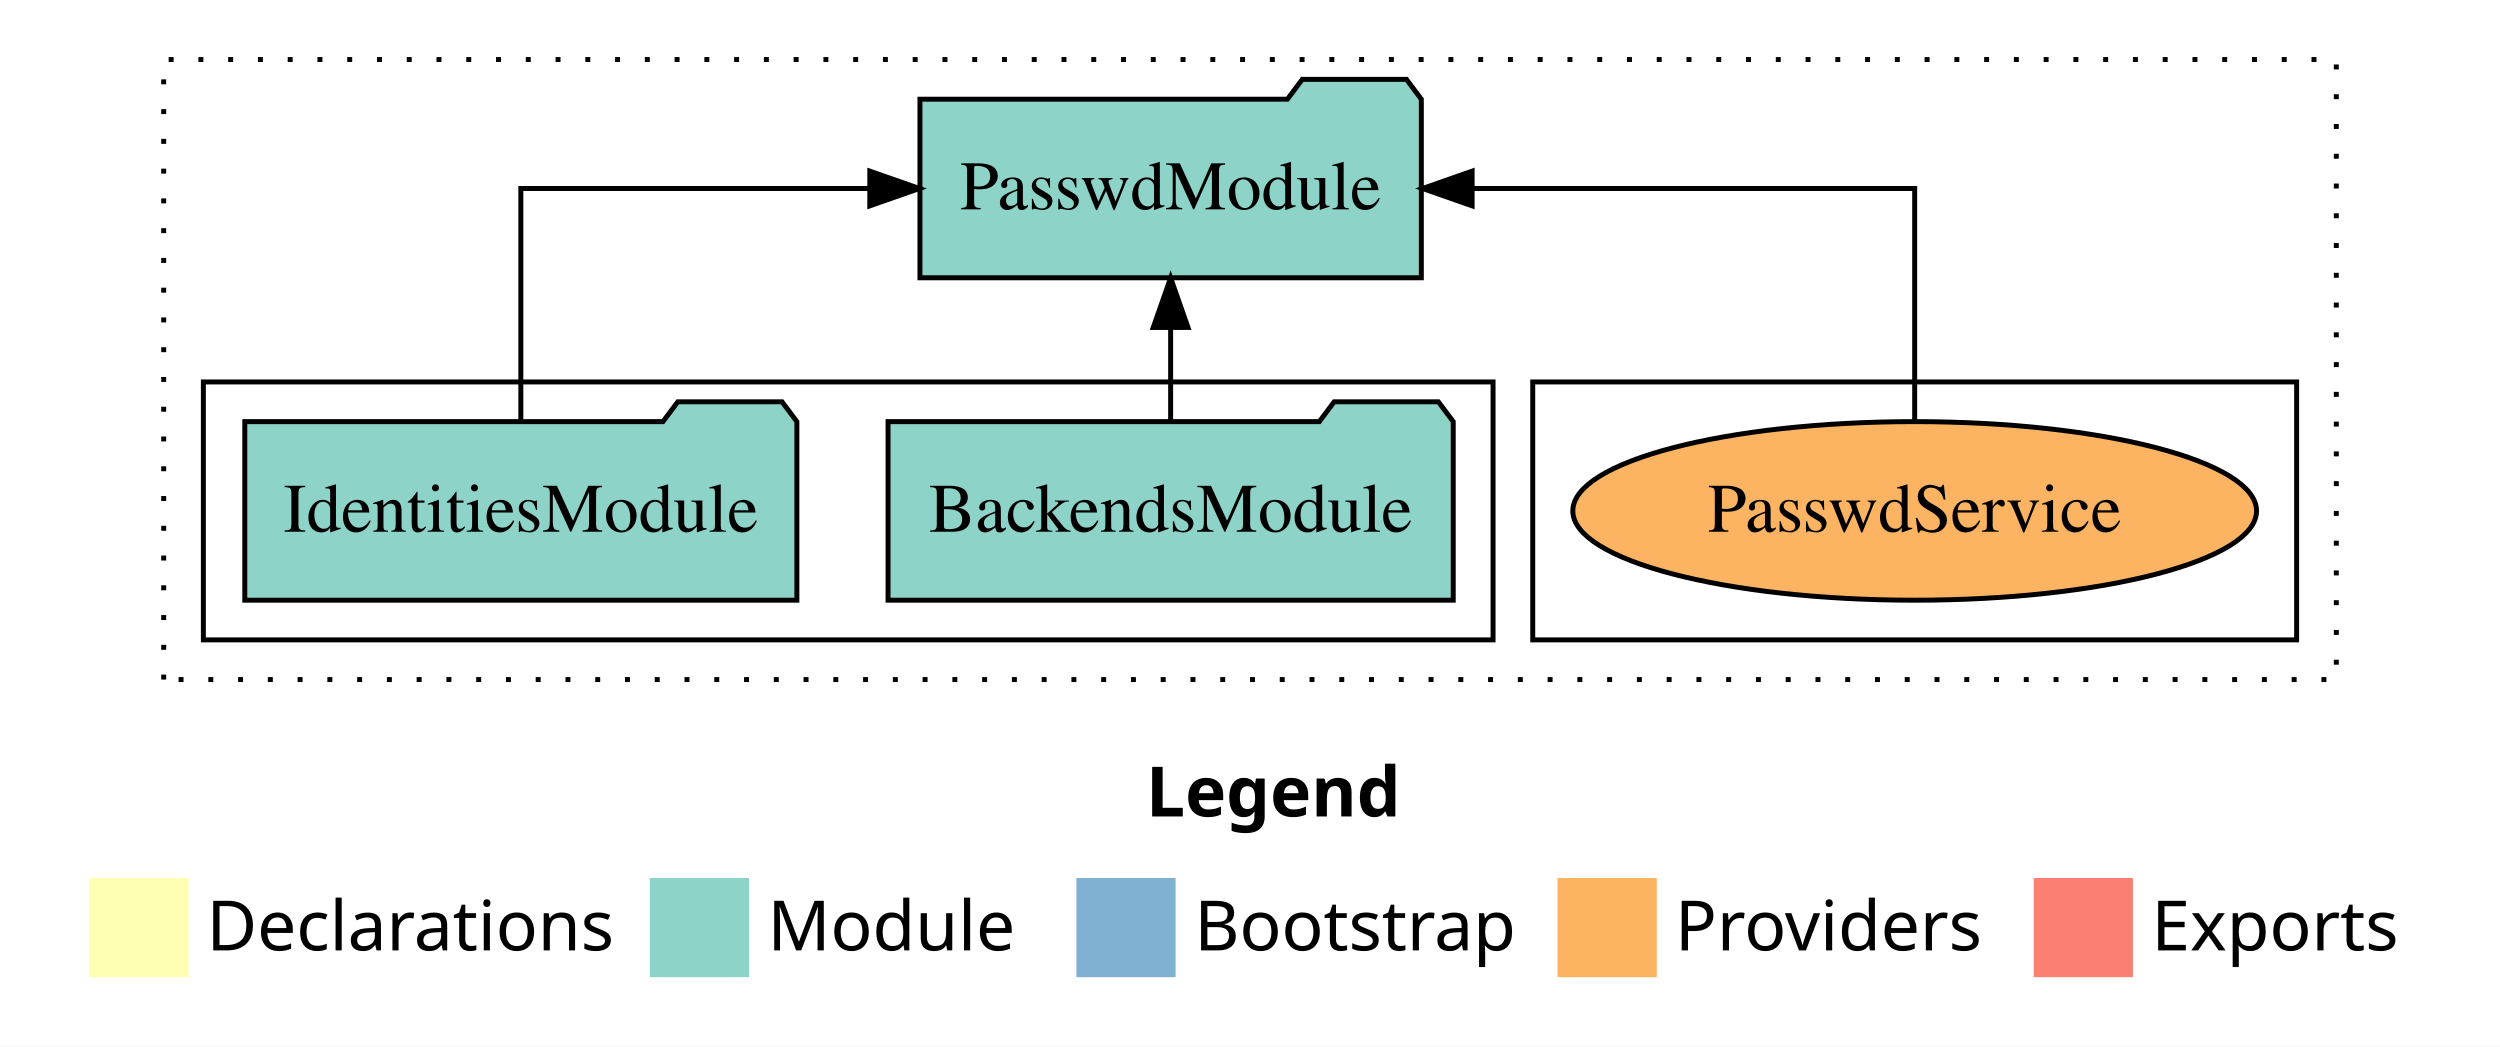
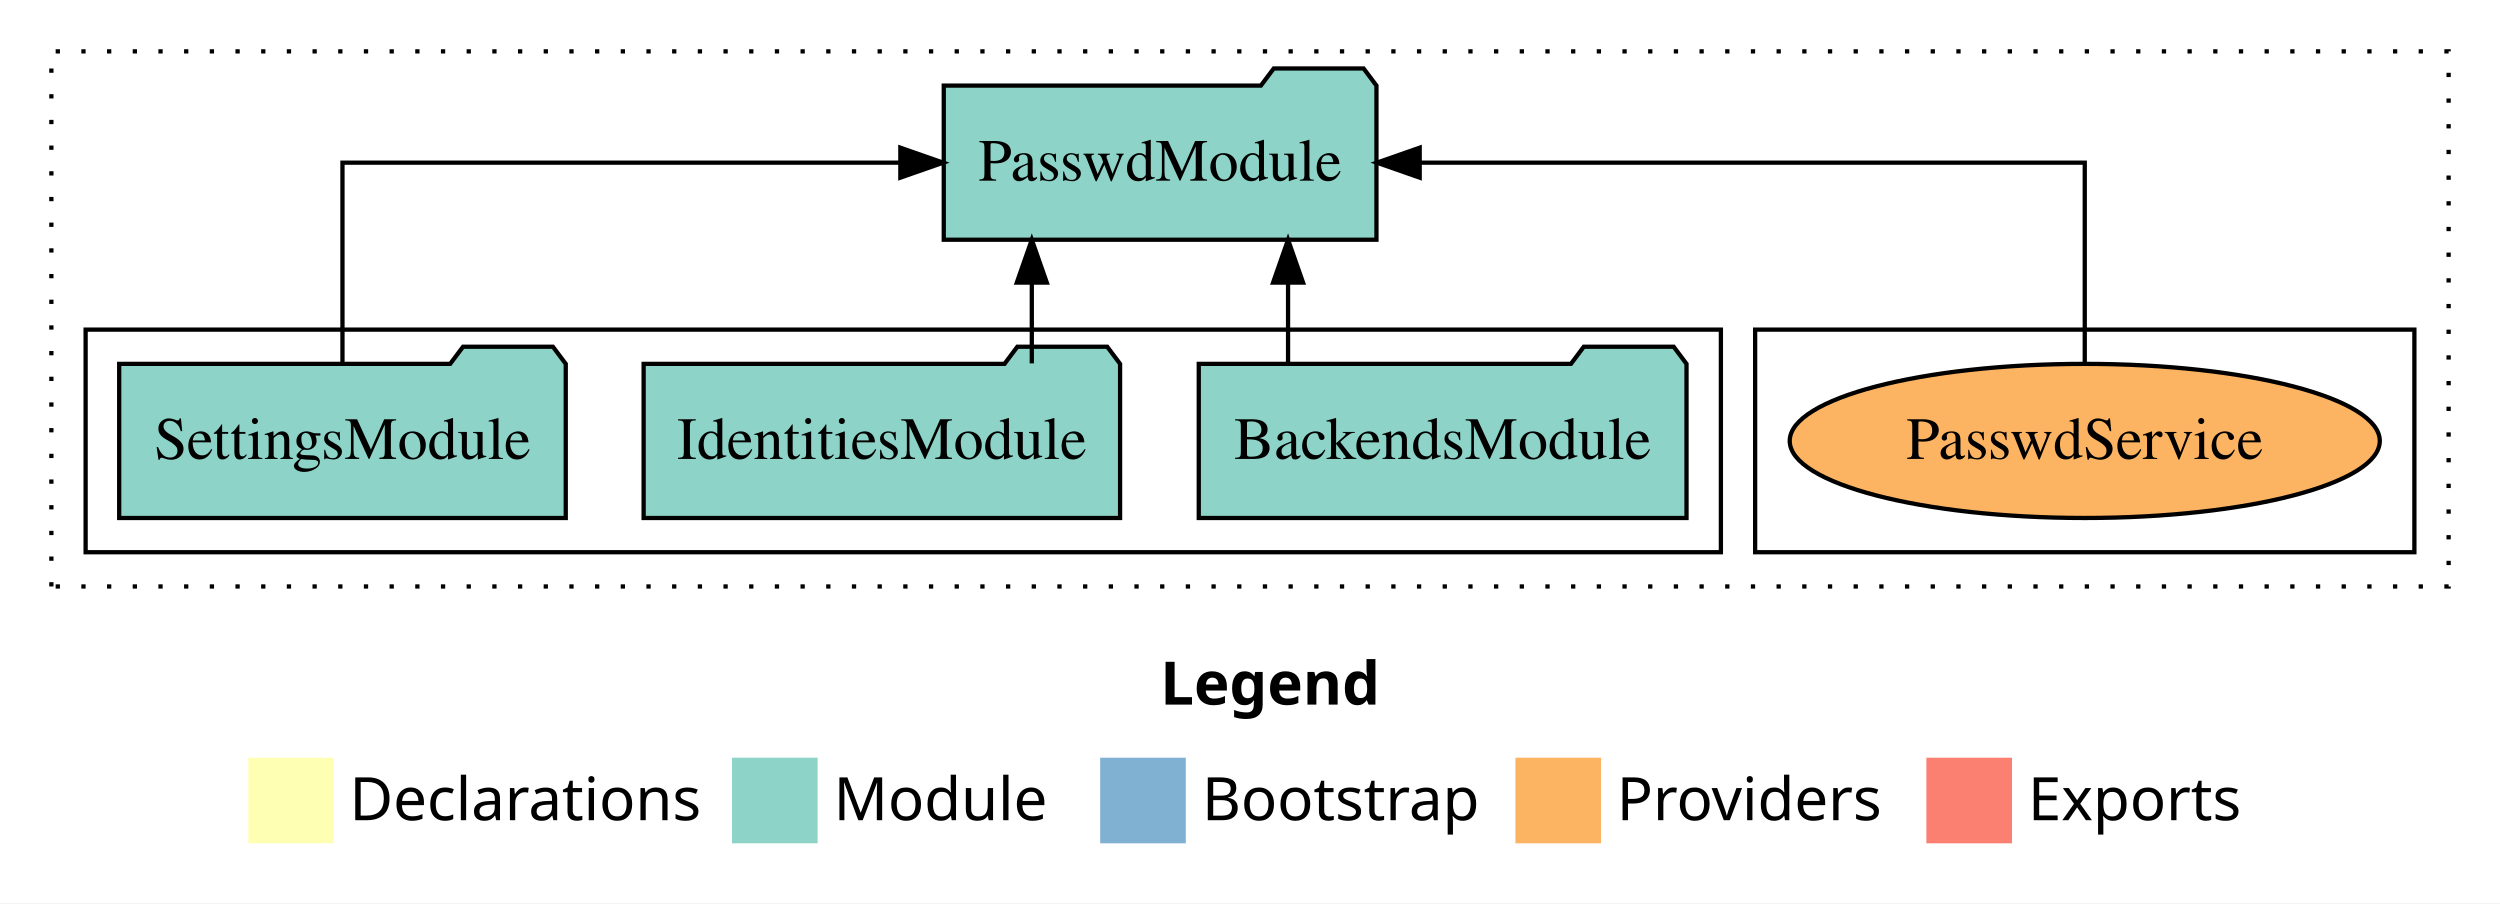
- <svg xmlns="http://www.w3.org/2000/svg" width="504pt" height="211pt" viewBox="0.00 0.00 504.00 211.00">
+ <svg xmlns="http://www.w3.org/2000/svg" width="584pt" height="211pt" viewBox="0.00 0.00 584.00 211.00">
  <g id="graph0" class="graph" transform="scale(1 1) rotate(0) translate(4 207)">
-     <polygon fill="white" stroke="transparent" points="-4,4 -4,-207 500,-207 500,4 -4,4" />
-     <text text-anchor="start" x="227.01" y="-42.4" font-family="Times-12" font-weight="bold" font-size="14.00">Legend</text>
-     <polygon fill="#ffffb3" stroke="transparent" points="14,-10 14,-30 34,-30 34,-10 14,-10" />
-     <text text-anchor="start" x="37.63" y="-15.4" font-family="Times-12" font-size="14.00">  Declarations</text>
-     <polygon fill="#8dd3c7" stroke="transparent" points="127,-10 127,-30 147,-30 147,-10 127,-10" />
-     <text text-anchor="start" x="150.73" y="-15.4" font-family="Times-12" font-size="14.00">  Module</text>
-     <polygon fill="#80b1d3" stroke="transparent" points="213,-10 213,-30 233,-30 233,-10 213,-10" />
-     <text text-anchor="start" x="236.78" y="-15.4" font-family="Times-12" font-size="14.00">  Bootstrap</text>
-     <polygon fill="#fdb462" stroke="transparent" points="310,-10 310,-30 330,-30 330,-10 310,-10" />
-     <text text-anchor="start" x="333.67" y="-15.4" font-family="Times-12" font-size="14.00">  Providers</text>
-     <polygon fill="#fb8072" stroke="transparent" points="406,-10 406,-30 426,-30 426,-10 406,-10" />
-     <text text-anchor="start" x="429.73" y="-15.4" font-family="Times-12" font-size="14.00">  Exports</text>
+     <polygon fill="white" stroke="transparent" points="-4,4 -4,-207 580,-207 580,4 -4,4" />
+     <text text-anchor="start" x="267.01" y="-42.4" font-family="Times-12" font-weight="bold" font-size="14.00">Legend</text>
+     <polygon fill="#ffffb3" stroke="transparent" points="54,-10 54,-30 74,-30 74,-10 54,-10" />
+     <text text-anchor="start" x="77.63" y="-15.4" font-family="Times-12" font-size="14.00">  Declarations</text>
+     <polygon fill="#8dd3c7" stroke="transparent" points="167,-10 167,-30 187,-30 187,-10 167,-10" />
+     <text text-anchor="start" x="190.73" y="-15.4" font-family="Times-12" font-size="14.00">  Module</text>
+     <polygon fill="#80b1d3" stroke="transparent" points="253,-10 253,-30 273,-30 273,-10 253,-10" />
+     <text text-anchor="start" x="276.78" y="-15.4" font-family="Times-12" font-size="14.00">  Bootstrap</text>
+     <polygon fill="#fdb462" stroke="transparent" points="350,-10 350,-30 370,-30 370,-10 350,-10" />
+     <text text-anchor="start" x="373.67" y="-15.4" font-family="Times-12" font-size="14.00">  Providers</text>
+     <polygon fill="#fb8072" stroke="transparent" points="446,-10 446,-30 466,-30 466,-10 446,-10" />
+     <text text-anchor="start" x="469.73" y="-15.4" font-family="Times-12" font-size="14.00">  Exports</text>
    <g id="clust1" class="cluster">
-       <polygon fill="none" stroke="black" stroke-dasharray="1,5" points="29,-70 29,-195 467,-195 467,-70 29,-70" />
+       <polygon fill="none" stroke="black" stroke-dasharray="1,5" points="8,-70 8,-195 568,-195 568,-70 8,-70" />
    </g>
    <g id="clust6" class="cluster">
-       <polygon fill="none" stroke="black" points="305,-78 305,-130 459,-130 459,-78 305,-78" />
+       <polygon fill="none" stroke="black" points="406,-78 406,-130 560,-130 560,-78 406,-78" />
    </g>
    <g id="clust3" class="cluster">
-       <polygon fill="none" stroke="black" points="37,-78 37,-130 297,-130 297,-78 37,-78" />
+       <polygon fill="none" stroke="black" points="16,-78 16,-130 398,-130 398,-78 16,-78" />
    </g>
    <g id="node1" class="node">
-       <polygon fill="#8dd3c7" stroke="black" points="288.97,-122 285.97,-126 264.97,-126 261.97,-122 175.03,-122 175.03,-86 288.97,-86 288.97,-122" />
-       <text text-anchor="middle" x="232" y="-99.8" font-family="Times,serif" font-size="14.00">BackendsModule</text>
+       <polygon fill="#8dd3c7" stroke="black" points="389.97,-122 386.97,-126 365.97,-126 362.97,-122 276.03,-122 276.03,-86 389.97,-86 389.97,-122" />
+       <text text-anchor="middle" x="333" y="-99.8" font-family="Times,serif" font-size="14.00">BackendsModule</text>
+     </g>
+     <g id="node4" class="node">
+       <polygon fill="#8dd3c7" stroke="black" points="317.54,-187 314.54,-191 293.54,-191 290.54,-187 216.46,-187 216.46,-151 317.54,-151 317.54,-187" />
+       <text text-anchor="middle" x="267" y="-164.8" font-family="Times,serif" font-size="14.00">PasswdModule</text>
+     </g>
+     <g id="edge1" class="edge">
+       <path fill="none" stroke="black" d="M296.89,-122.11C296.89,-122.11 296.89,-140.99 296.89,-140.99" />
+       <polygon fill="black" stroke="black" points="293.39,-140.99 296.89,-150.99 300.39,-140.99 293.39,-140.99" />
+     </g>
+     <g id="node2" class="node">
+       <polygon fill="#8dd3c7" stroke="black" points="257.65,-122 254.65,-126 233.65,-126 230.65,-122 146.35,-122 146.35,-86 257.65,-86 257.65,-122" />
+       <text text-anchor="middle" x="202" y="-99.8" font-family="Times,serif" font-size="14.00">IdentitiesModule</text>
+     </g>
+     <g id="edge2" class="edge">
+       <path fill="none" stroke="black" d="M237.03,-122.11C237.03,-122.11 237.03,-140.99 237.03,-140.99" />
+       <polygon fill="black" stroke="black" points="233.53,-140.99 237.03,-150.99 240.53,-140.99 233.53,-140.99" />
    </g>
    <g id="node3" class="node">
-       <polygon fill="#8dd3c7" stroke="black" points="282.54,-187 279.54,-191 258.54,-191 255.54,-187 181.46,-187 181.46,-151 282.54,-151 282.54,-187" />
-       <text text-anchor="middle" x="232" y="-164.8" font-family="Times,serif" font-size="14.00">PasswdModule</text>
-     </g>
-     <g id="edge1" class="edge">
-       <path fill="none" stroke="black" d="M232,-122.11C232,-122.11 232,-140.99 232,-140.99" />
-       <polygon fill="black" stroke="black" points="228.5,-140.99 232,-150.99 235.5,-140.99 228.5,-140.99" />
-     </g>
-     <g id="node2" class="node">
-       <polygon fill="#8dd3c7" stroke="black" points="156.65,-122 153.65,-126 132.65,-126 129.65,-122 45.35,-122 45.35,-86 156.65,-86 156.65,-122" />
-       <text text-anchor="middle" x="101" y="-99.8" font-family="Times,serif" font-size="14.00">IdentitiesModule</text>
-     </g>
-     <g id="edge2" class="edge">
-       <path fill="none" stroke="black" d="M101,-122.11C101,-141.34 101,-169 101,-169 101,-169 171.35,-169 171.35,-169" />
-       <polygon fill="black" stroke="black" points="171.35,-172.5 181.35,-169 171.35,-165.5 171.35,-172.5" />
-     </g>
-     <g id="node4" class="node">
-       <ellipse fill="#fdb462" stroke="black" cx="382" cy="-104" rx="68.92" ry="18" />
-       <text text-anchor="middle" x="382" y="-99.8" font-family="Times,serif" font-size="14.00">PasswdService</text>
+       <polygon fill="#8dd3c7" stroke="black" points="128.16,-122 125.16,-126 104.16,-126 101.16,-122 23.84,-122 23.84,-86 128.16,-86 128.16,-122" />
+       <text text-anchor="middle" x="76" y="-99.8" font-family="Times,serif" font-size="14.00">SettingsModule</text>
    </g>
    <g id="edge3" class="edge">
-       <path fill="none" stroke="black" d="M382,-122.11C382,-141.34 382,-169 382,-169 382,-169 292.78,-169 292.78,-169" />
-       <polygon fill="black" stroke="black" points="292.78,-165.5 282.78,-169 292.78,-172.5 292.78,-165.5" />
+       <path fill="none" stroke="black" d="M76,-122.11C76,-141.34 76,-169 76,-169 76,-169 206.32,-169 206.32,-169" />
+       <polygon fill="black" stroke="black" points="206.32,-172.5 216.32,-169 206.32,-165.5 206.32,-172.5" />
+     </g>
+     <g id="node5" class="node">
+       <ellipse fill="#fdb462" stroke="black" cx="483" cy="-104" rx="68.92" ry="18" />
+       <text text-anchor="middle" x="483" y="-99.8" font-family="Times,serif" font-size="14.00">PasswdService</text>
+     </g>
+     <g id="edge4" class="edge">
+       <path fill="none" stroke="black" d="M483,-122.11C483,-141.34 483,-169 483,-169 483,-169 327.64,-169 327.64,-169" />
+       <polygon fill="black" stroke="black" points="327.64,-165.5 317.64,-169 327.64,-172.5 327.64,-165.5" />
    </g>
  </g>
</svg>
